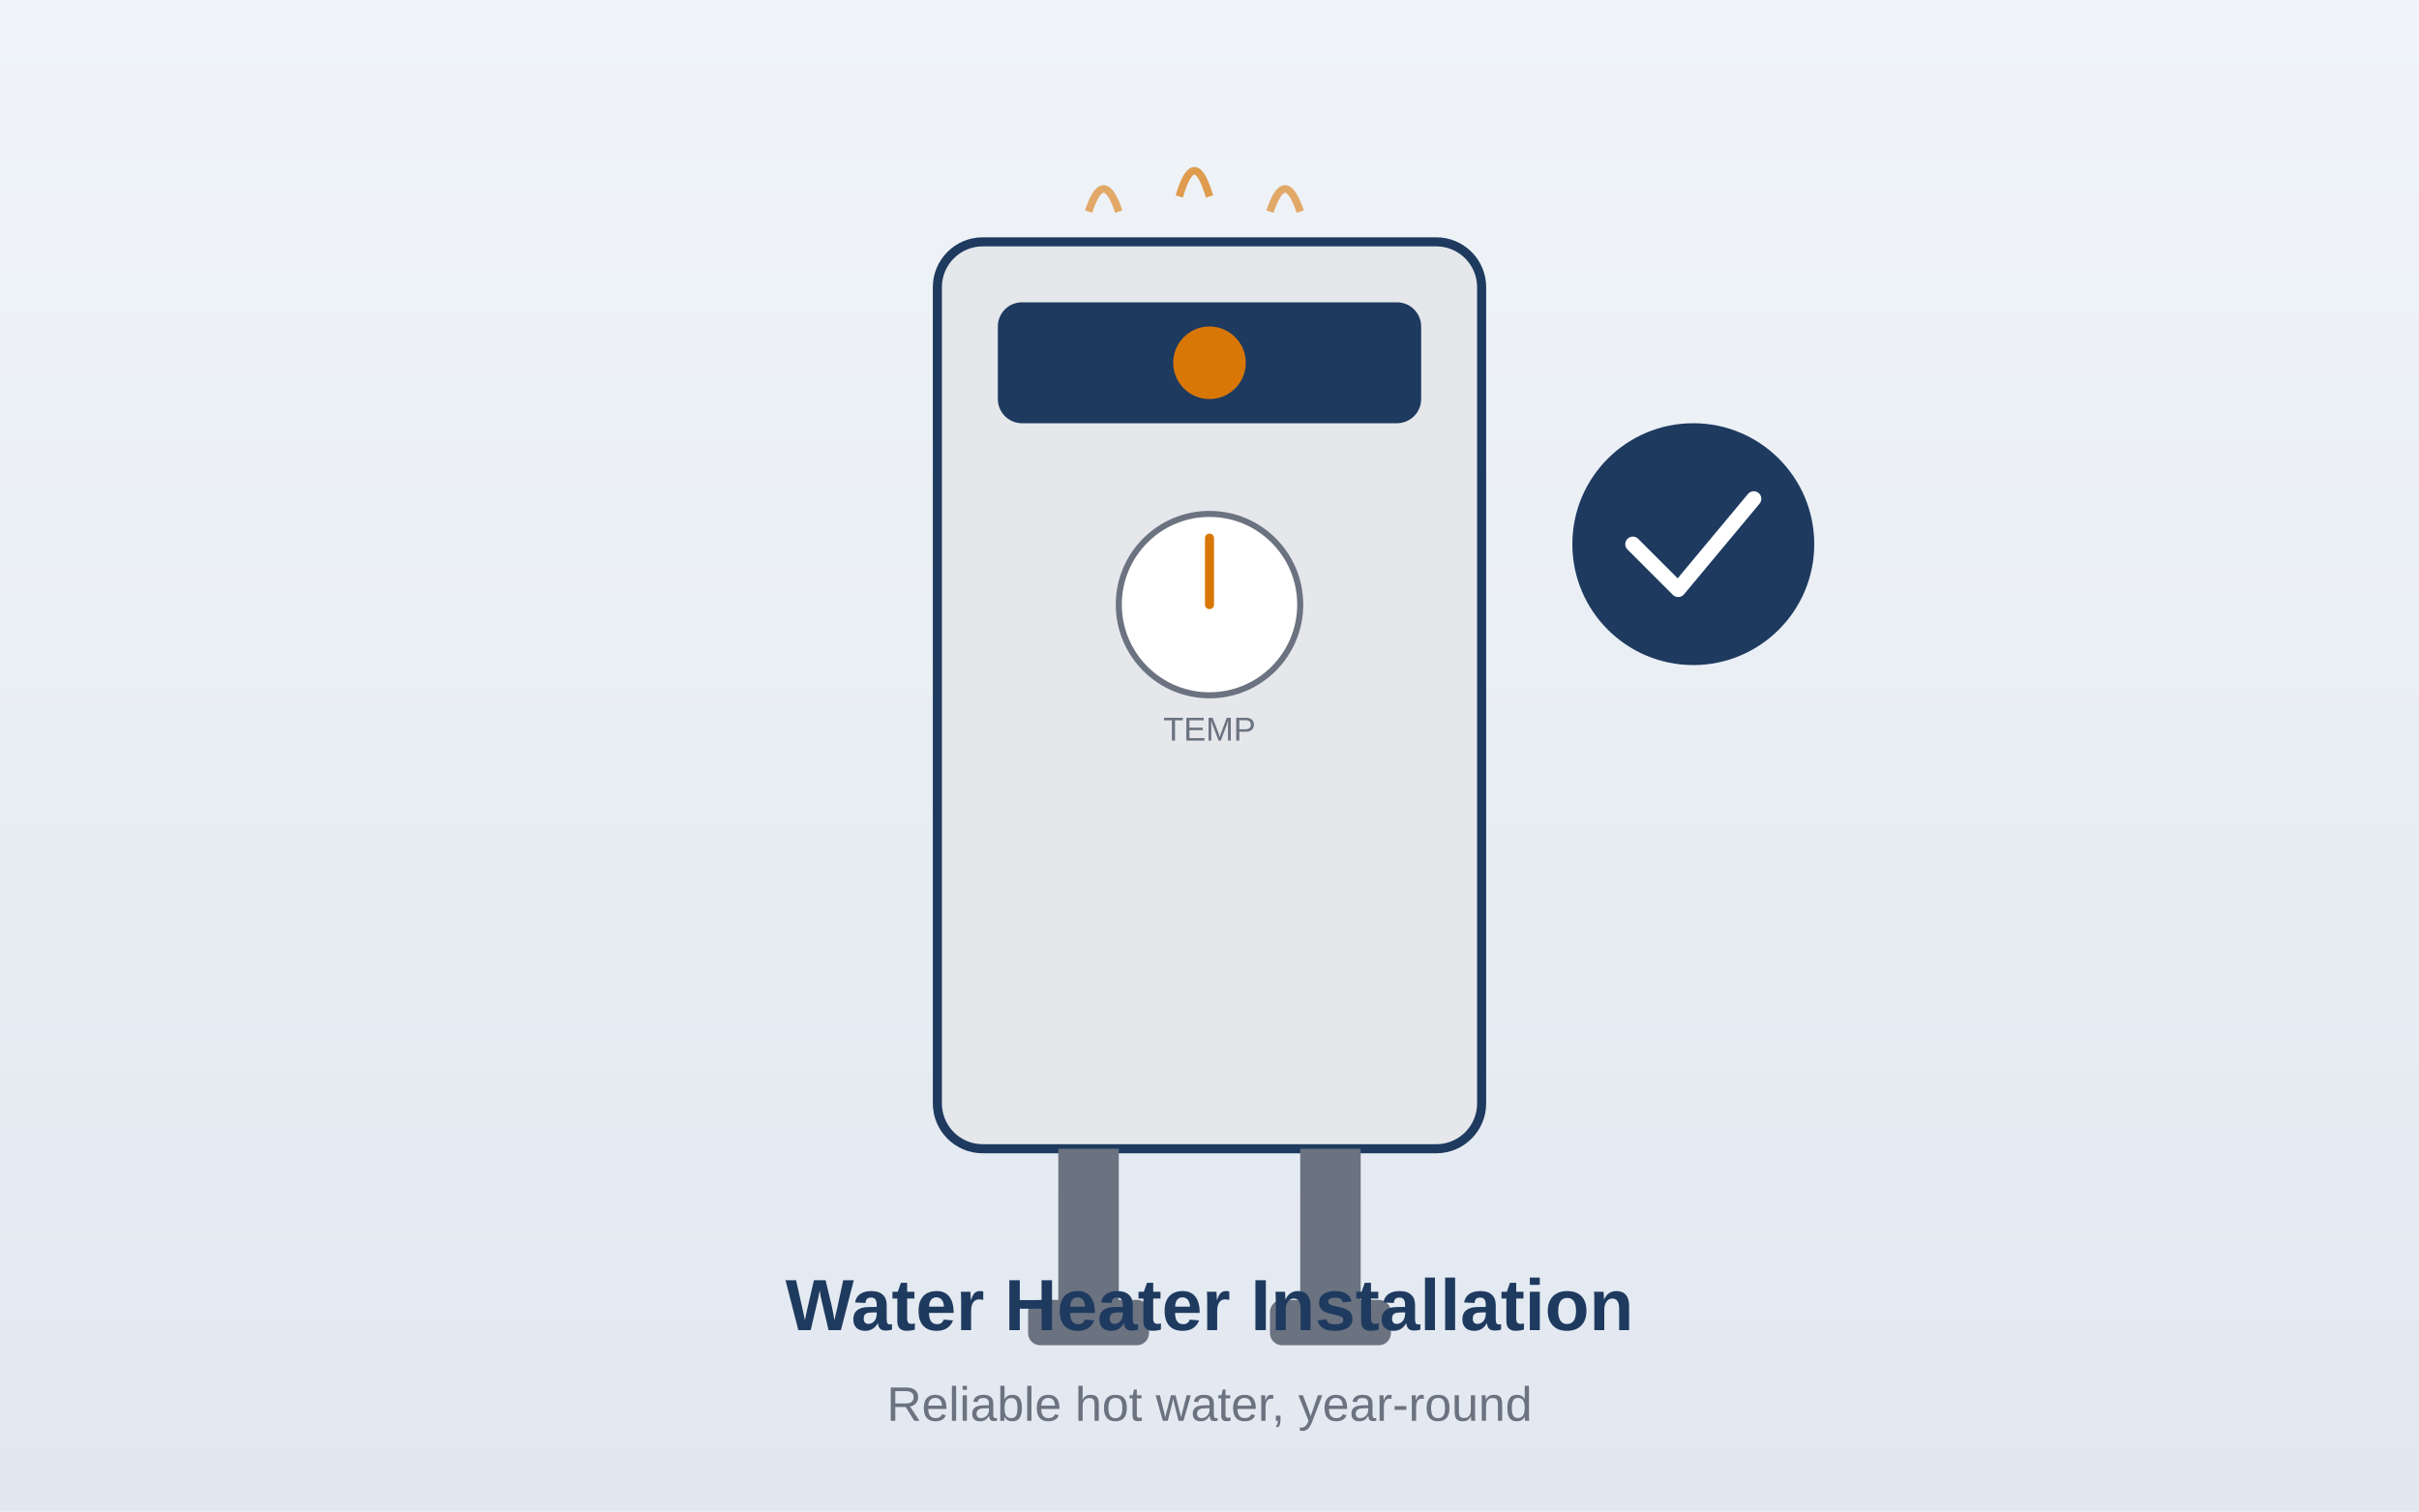
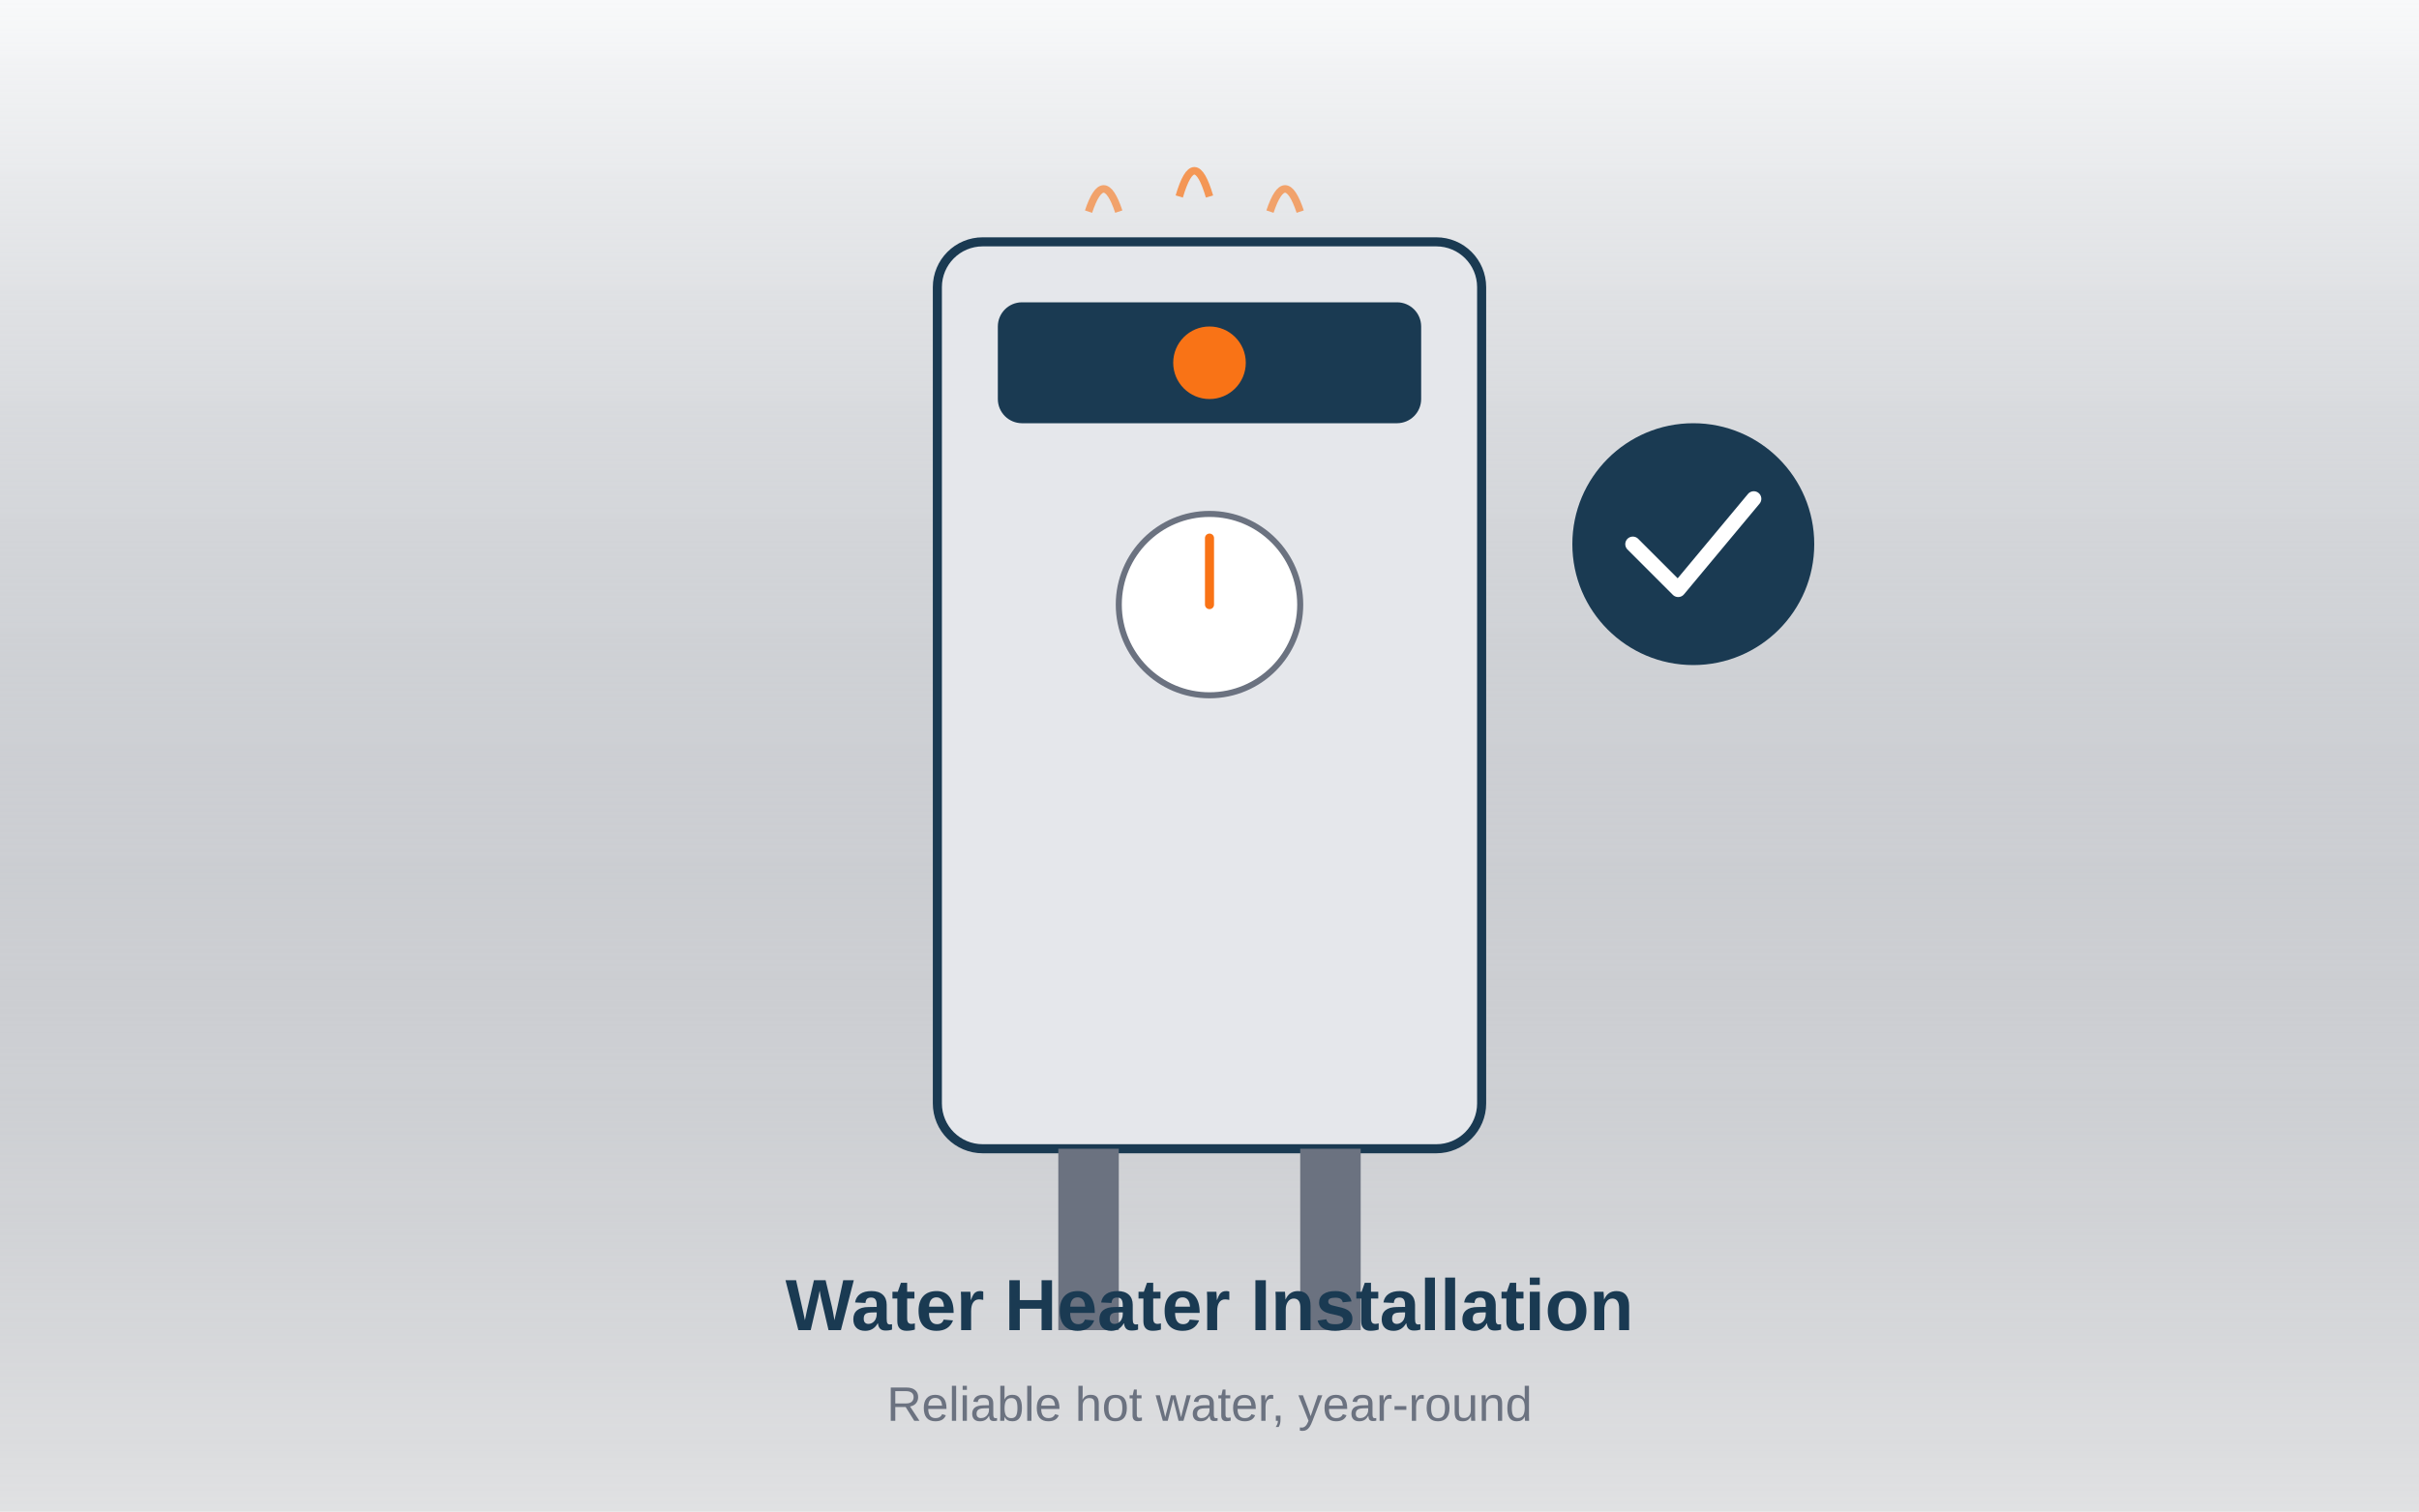
<svg xmlns="http://www.w3.org/2000/svg" viewBox="0 0 800 500" width="800" height="500">
  <defs>
    <linearGradient id="bg2" x1="0" y1="0" x2="0" y2="1">
-       <stop offset="0%" stop-color="#f0f4f8" />
-       <stop offset="100%" stop-color="#e2e8f0" />
+       <stop offset="0%" stop-color="#f8f9fa" />
+       <stop offset="100%" stop-color="#6b7280" stop-opacity="0.12" />
    </linearGradient>
  </defs>
  <rect width="800" height="500" fill="url(#bg2)" />
-   <rect x="310" y="80" width="180" height="300" rx="15" fill="#e5e7eb" stroke="#1e3a5f" stroke-width="3" />
-   <rect x="330" y="100" width="140" height="40" rx="8" fill="#1e3a5f" />
-   <circle cx="400" cy="120" r="12" fill="#d97706" />
+   <rect x="310" y="80" width="180" height="300" rx="15" fill="#e5e7eb" stroke="#1a3a52" stroke-width="3" />
+   <rect x="330" y="100" width="140" height="40" rx="8" fill="#1a3a52" />
+   <circle cx="400" cy="120" r="12" fill="#f97316" />
  <circle cx="400" cy="200" r="30" fill="#fff" stroke="#6b7280" stroke-width="2" />
-   <line x1="400" y1="200" x2="400" y2="178" stroke="#d97706" stroke-width="3" stroke-linecap="round" />
-   <text x="400" y="245" text-anchor="middle" font-family="Arial" font-size="11" fill="#6b7280">TEMP</text>
+   <line x1="400" y1="200" x2="400" y2="178" stroke="#f97316" stroke-width="3" stroke-linecap="round" />
  <rect x="350" y="380" width="20" height="60" fill="#6b7280" />
  <rect x="430" y="380" width="20" height="60" fill="#6b7280" />
-   <rect x="340" y="430" width="40" height="15" rx="4" fill="#6b7280" />
-   <rect x="420" y="430" width="40" height="15" rx="4" fill="#6b7280" />
-   <path d="M360 70 Q365 55 370 70" stroke="#d97706" stroke-width="2.5" fill="none" opacity="0.6" />
-   <path d="M390 65 Q395 48 400 65" stroke="#d97706" stroke-width="2.5" fill="none" opacity="0.7" />
-   <path d="M420 70 Q425 55 430 70" stroke="#d97706" stroke-width="2.5" fill="none" opacity="0.6" />
-   <circle cx="560" cy="180" r="40" fill="#1e3a5f" />
+   <path d="M360 70 Q365 55 370 70" stroke="#f97316" stroke-width="2.5" fill="none" opacity="0.6" />
+   <path d="M390 65 Q395 48 400 65" stroke="#f97316" stroke-width="2.5" fill="none" opacity="0.7" />
+   <path d="M420 70 Q425 55 430 70" stroke="#f97316" stroke-width="2.5" fill="none" opacity="0.6" />
+   <circle cx="560" cy="180" r="40" fill="#1a3a52" />
  <path d="M540 180 L555 195 L580 165" stroke="#fff" stroke-width="5" fill="none" stroke-linecap="round" stroke-linejoin="round" />
-   <text x="400" y="440" text-anchor="middle" font-family="Arial, sans-serif" font-size="24" font-weight="700" fill="#1e3a5f">Water Heater Installation</text>
+   <text x="400" y="440" text-anchor="middle" font-family="Arial, sans-serif" font-size="24" font-weight="700" fill="#1a3a52">Water Heater Installation</text>
  <text x="400" y="470" text-anchor="middle" font-family="Arial, sans-serif" font-size="16" fill="#6b7280">Reliable hot water, year-round</text>
</svg>
